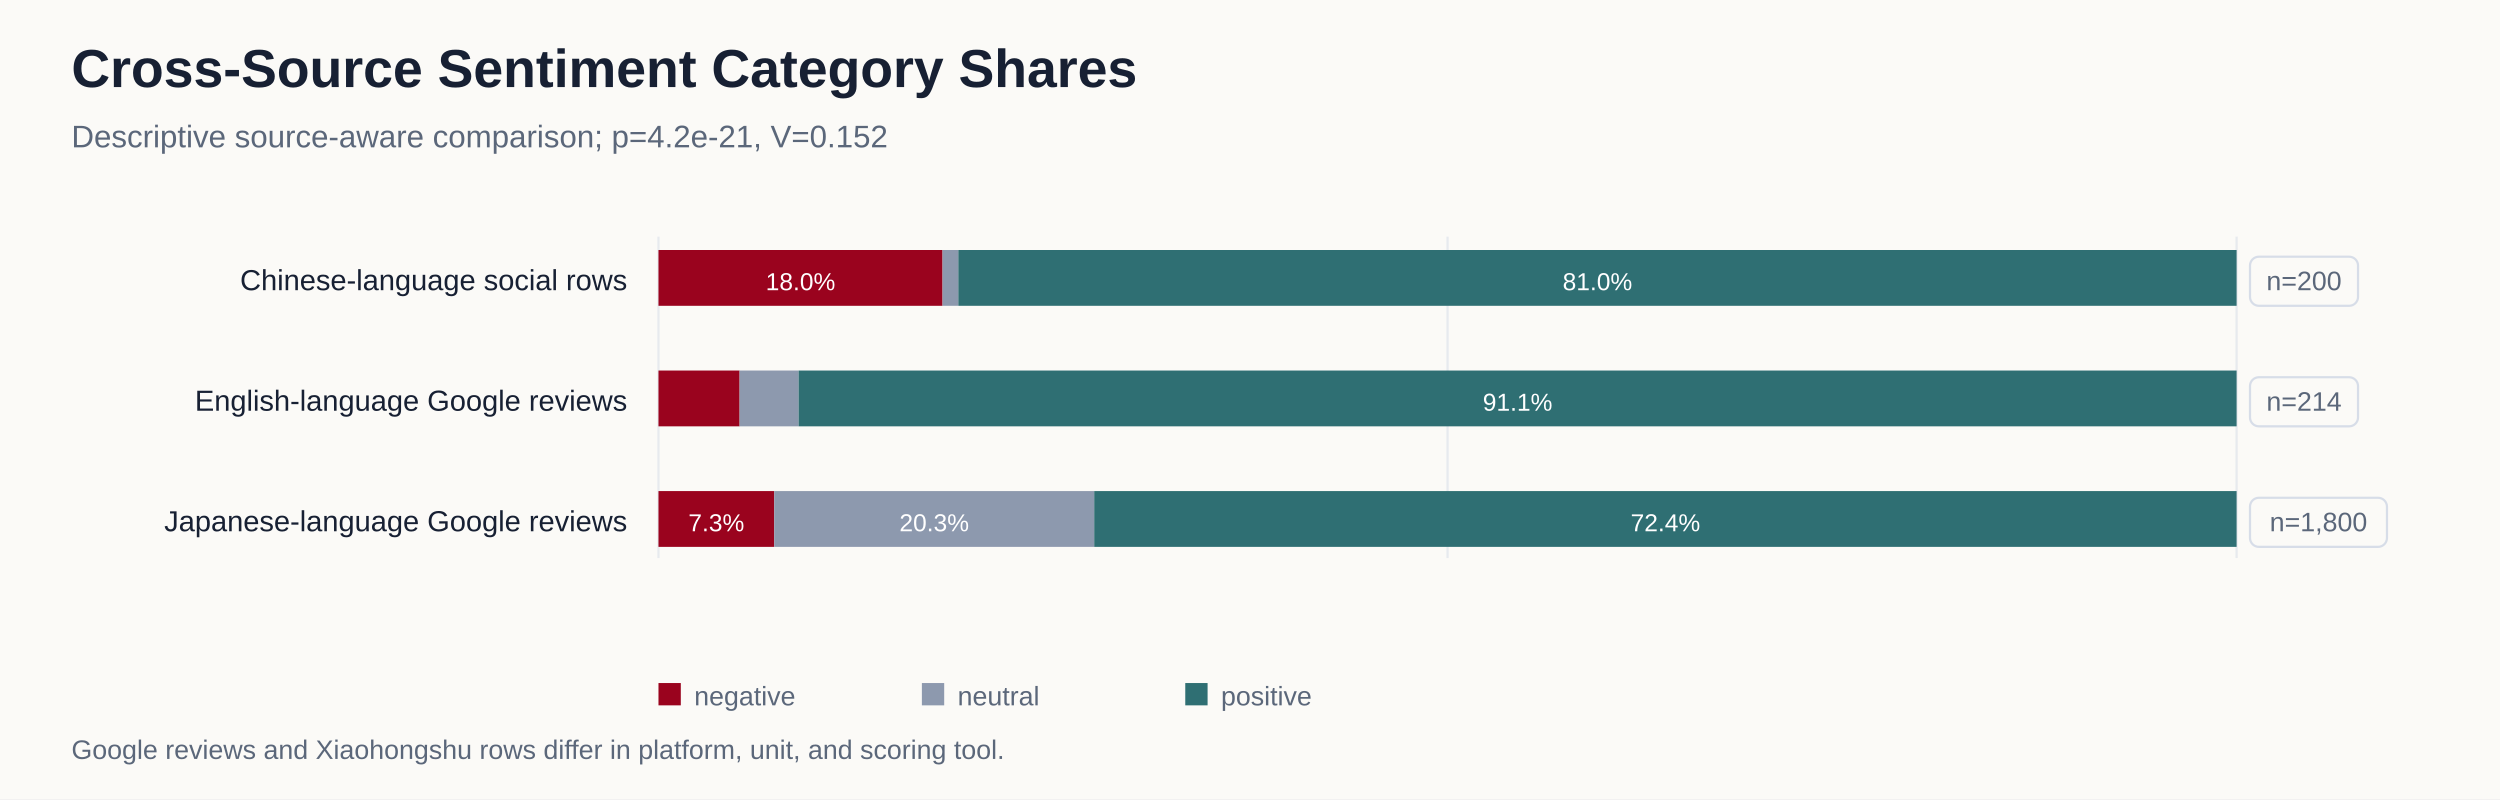
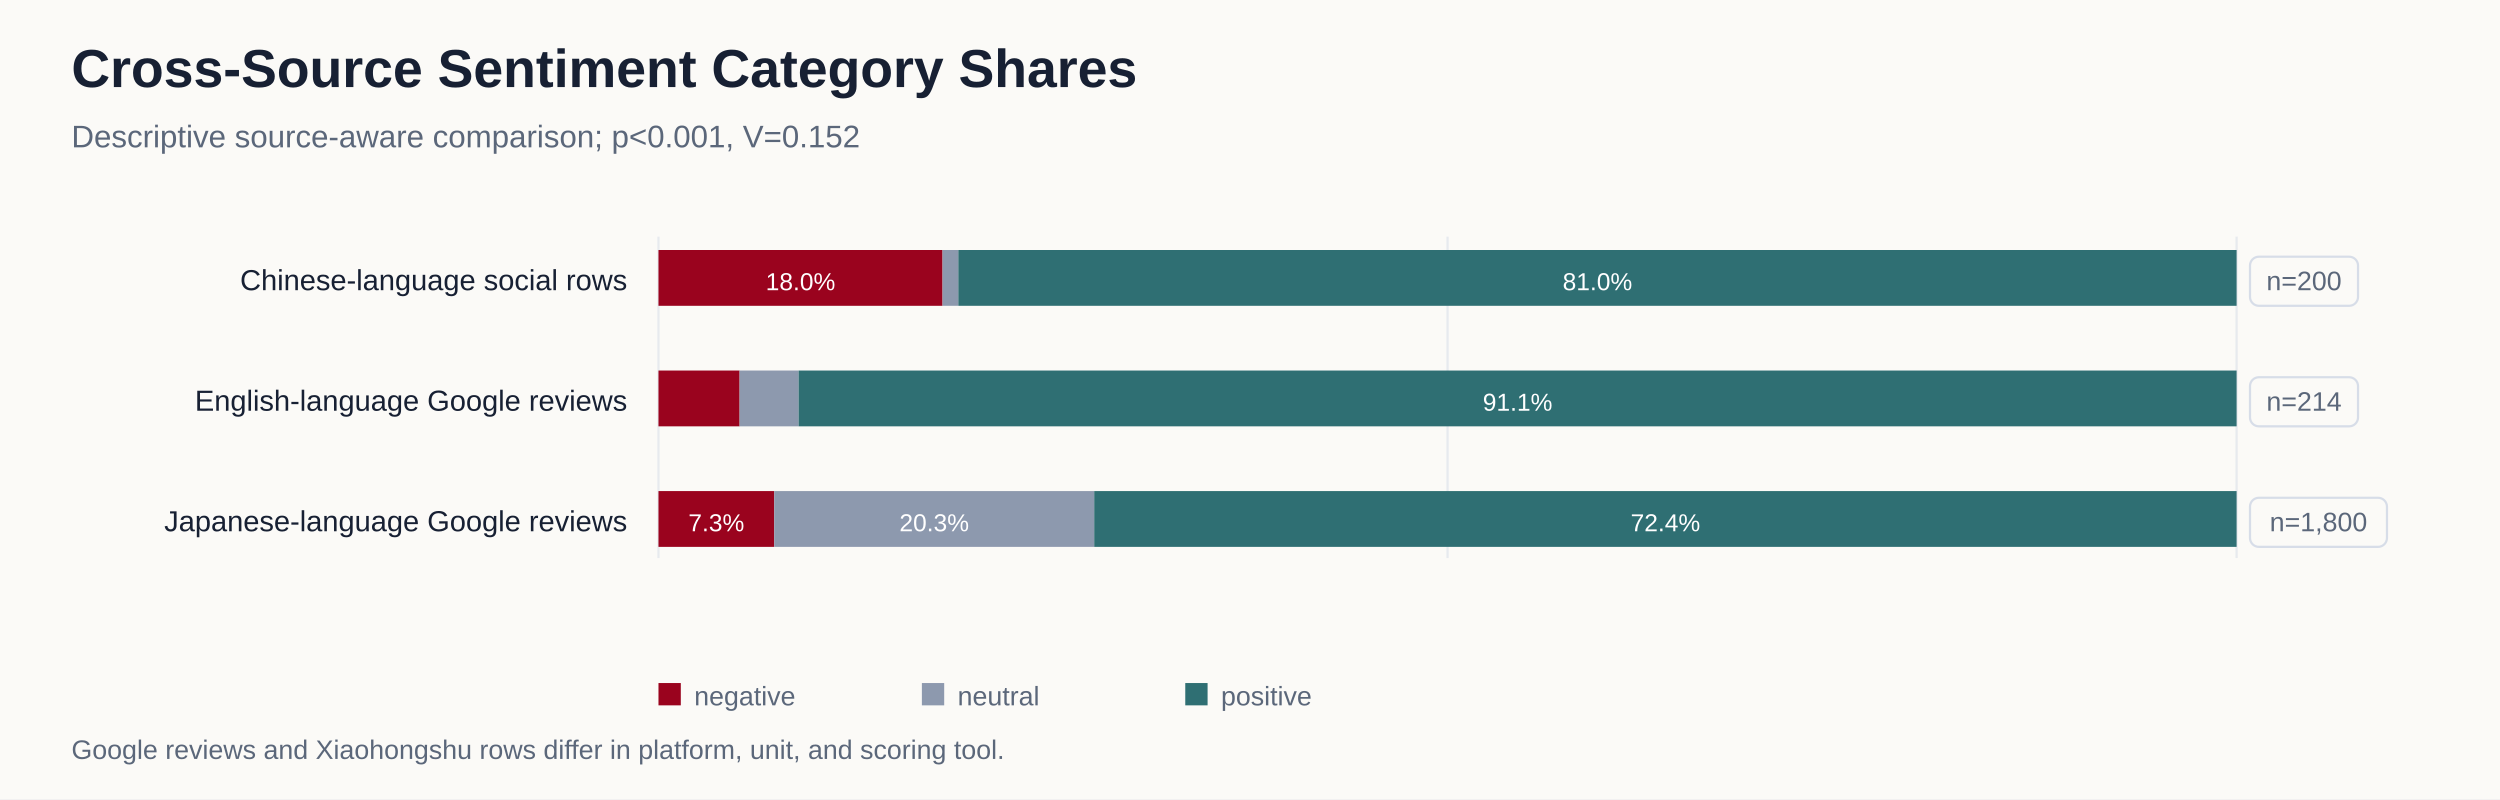
<svg xmlns="http://www.w3.org/2000/svg" width="1120" height="358" viewBox="0 0 1120 358">
  <rect width="100%" height="100%" fill="#fbfaf7" />
  <text x="32.00" y="39.00" text-anchor="start" font-family="Arial, sans-serif" font-size="24" font-weight="700" fill="#172033">Cross-Source Sentiment Category Shares</text>
-   <text x="32.00" y="66.00" text-anchor="start" font-family="Arial, sans-serif" font-size="14" font-weight="400" fill="#5b677a">Descriptive source-aware comparison; p=4.2e-21, V=0.152</text>
+   <text x="32.00" y="66.00" text-anchor="start" font-family="Arial, sans-serif" font-size="14" font-weight="400" fill="#5b677a">Descriptive source-aware comparison; p&lt;0.001, V=0.152</text>
  <line x1="295.00" x2="295.00" y1="106.00" y2="250.00" stroke="#d7dde8" stroke-width="1" opacity="0.55" />
  <line x1="648.50" x2="648.50" y1="106.00" y2="250.00" stroke="#d7dde8" stroke-width="1" opacity="0.55" />
  <line x1="1002.00" x2="1002.00" y1="106.00" y2="250.00" stroke="#d7dde8" stroke-width="1" opacity="0.55" />
  <text x="281.00" y="130.00" text-anchor="end" font-family="Arial, sans-serif" font-size="13" font-weight="400" fill="#172033">Chinese-language social rows</text>
  <rect x="295.00" y="112.00" width="127.26" height="25" fill="#9a031e" />
  <text x="358.63" y="130.00" text-anchor="middle" font-family="Arial, sans-serif" font-size="11" font-weight="400" fill="#ffffff">18.0%</text>
  <rect x="422.26" y="112.00" width="7.07" height="25" fill="#8d99ae" />
  <rect x="429.33" y="112.00" width="572.67" height="25" fill="#2f6f73" />
  <text x="715.66" y="130.00" text-anchor="middle" font-family="Arial, sans-serif" font-size="11" font-weight="400" fill="#ffffff">81.0%</text>
  <rect x="1008.00" y="115.00" width="48.40" height="22.00" rx="4" fill="#fbfaf7" stroke="#d7dde8" stroke-width="1" />
  <text x="1032.20" y="130.00" text-anchor="middle" font-family="Arial, sans-serif" font-size="12" font-weight="400" fill="#5b677a">n=200</text>
  <text x="281.00" y="184.00" text-anchor="end" font-family="Arial, sans-serif" font-size="13" font-weight="400" fill="#172033">English-language Google reviews</text>
  <rect x="295.00" y="166.00" width="36.34" height="25" fill="#9a031e" />
  <rect x="331.34" y="166.00" width="26.43" height="25" fill="#8d99ae" />
  <rect x="357.77" y="166.00" width="644.23" height="25" fill="#2f6f73" />
  <text x="679.89" y="184.00" text-anchor="middle" font-family="Arial, sans-serif" font-size="11" font-weight="400" fill="#ffffff">91.1%</text>
  <rect x="1008.00" y="169.00" width="48.40" height="22.00" rx="4" fill="#fbfaf7" stroke="#d7dde8" stroke-width="1" />
  <text x="1032.20" y="184.00" text-anchor="middle" font-family="Arial, sans-serif" font-size="12" font-weight="400" fill="#5b677a">n=214</text>
  <text x="281.00" y="238.00" text-anchor="end" font-family="Arial, sans-serif" font-size="13" font-weight="400" fill="#172033">Japanese-language Google reviews</text>
  <rect x="295.00" y="220.00" width="51.85" height="25" fill="#9a031e" />
  <text x="320.92" y="238.00" text-anchor="middle" font-family="Arial, sans-serif" font-size="11" font-weight="400" fill="#ffffff">7.3%</text>
  <rect x="346.85" y="220.00" width="143.36" height="25" fill="#8d99ae" />
  <text x="418.53" y="238.00" text-anchor="middle" font-family="Arial, sans-serif" font-size="11" font-weight="400" fill="#ffffff">20.3%</text>
  <rect x="490.21" y="220.00" width="511.79" height="25" fill="#2f6f73" />
  <text x="746.11" y="238.00" text-anchor="middle" font-family="Arial, sans-serif" font-size="11" font-weight="400" fill="#ffffff">72.4%</text>
  <rect x="1008.00" y="223.00" width="61.36" height="22.00" rx="4" fill="#fbfaf7" stroke="#d7dde8" stroke-width="1" />
  <text x="1038.68" y="238.00" text-anchor="middle" font-family="Arial, sans-serif" font-size="12" font-weight="400" fill="#5b677a">n=1,800</text>
  <rect x="295.00" y="306.00" width="10" height="10" fill="#9a031e" />
  <text x="311.00" y="316.00" text-anchor="start" font-family="Arial, sans-serif" font-size="12" font-weight="400" fill="#5b677a">negative</text>
  <rect x="413.00" y="306.00" width="10" height="10" fill="#8d99ae" />
  <text x="429.00" y="316.00" text-anchor="start" font-family="Arial, sans-serif" font-size="12" font-weight="400" fill="#5b677a">neutral</text>
  <rect x="531.00" y="306.00" width="10" height="10" fill="#2f6f73" />
  <text x="547.00" y="316.00" text-anchor="start" font-family="Arial, sans-serif" font-size="12" font-weight="400" fill="#5b677a">positive</text>
  <text x="32.00" y="340.00" text-anchor="start" font-family="Arial, sans-serif" font-size="12" font-weight="400" fill="#5b677a">Google reviews and Xiaohongshu rows differ in platform, unit, and scoring tool.</text>
</svg>
